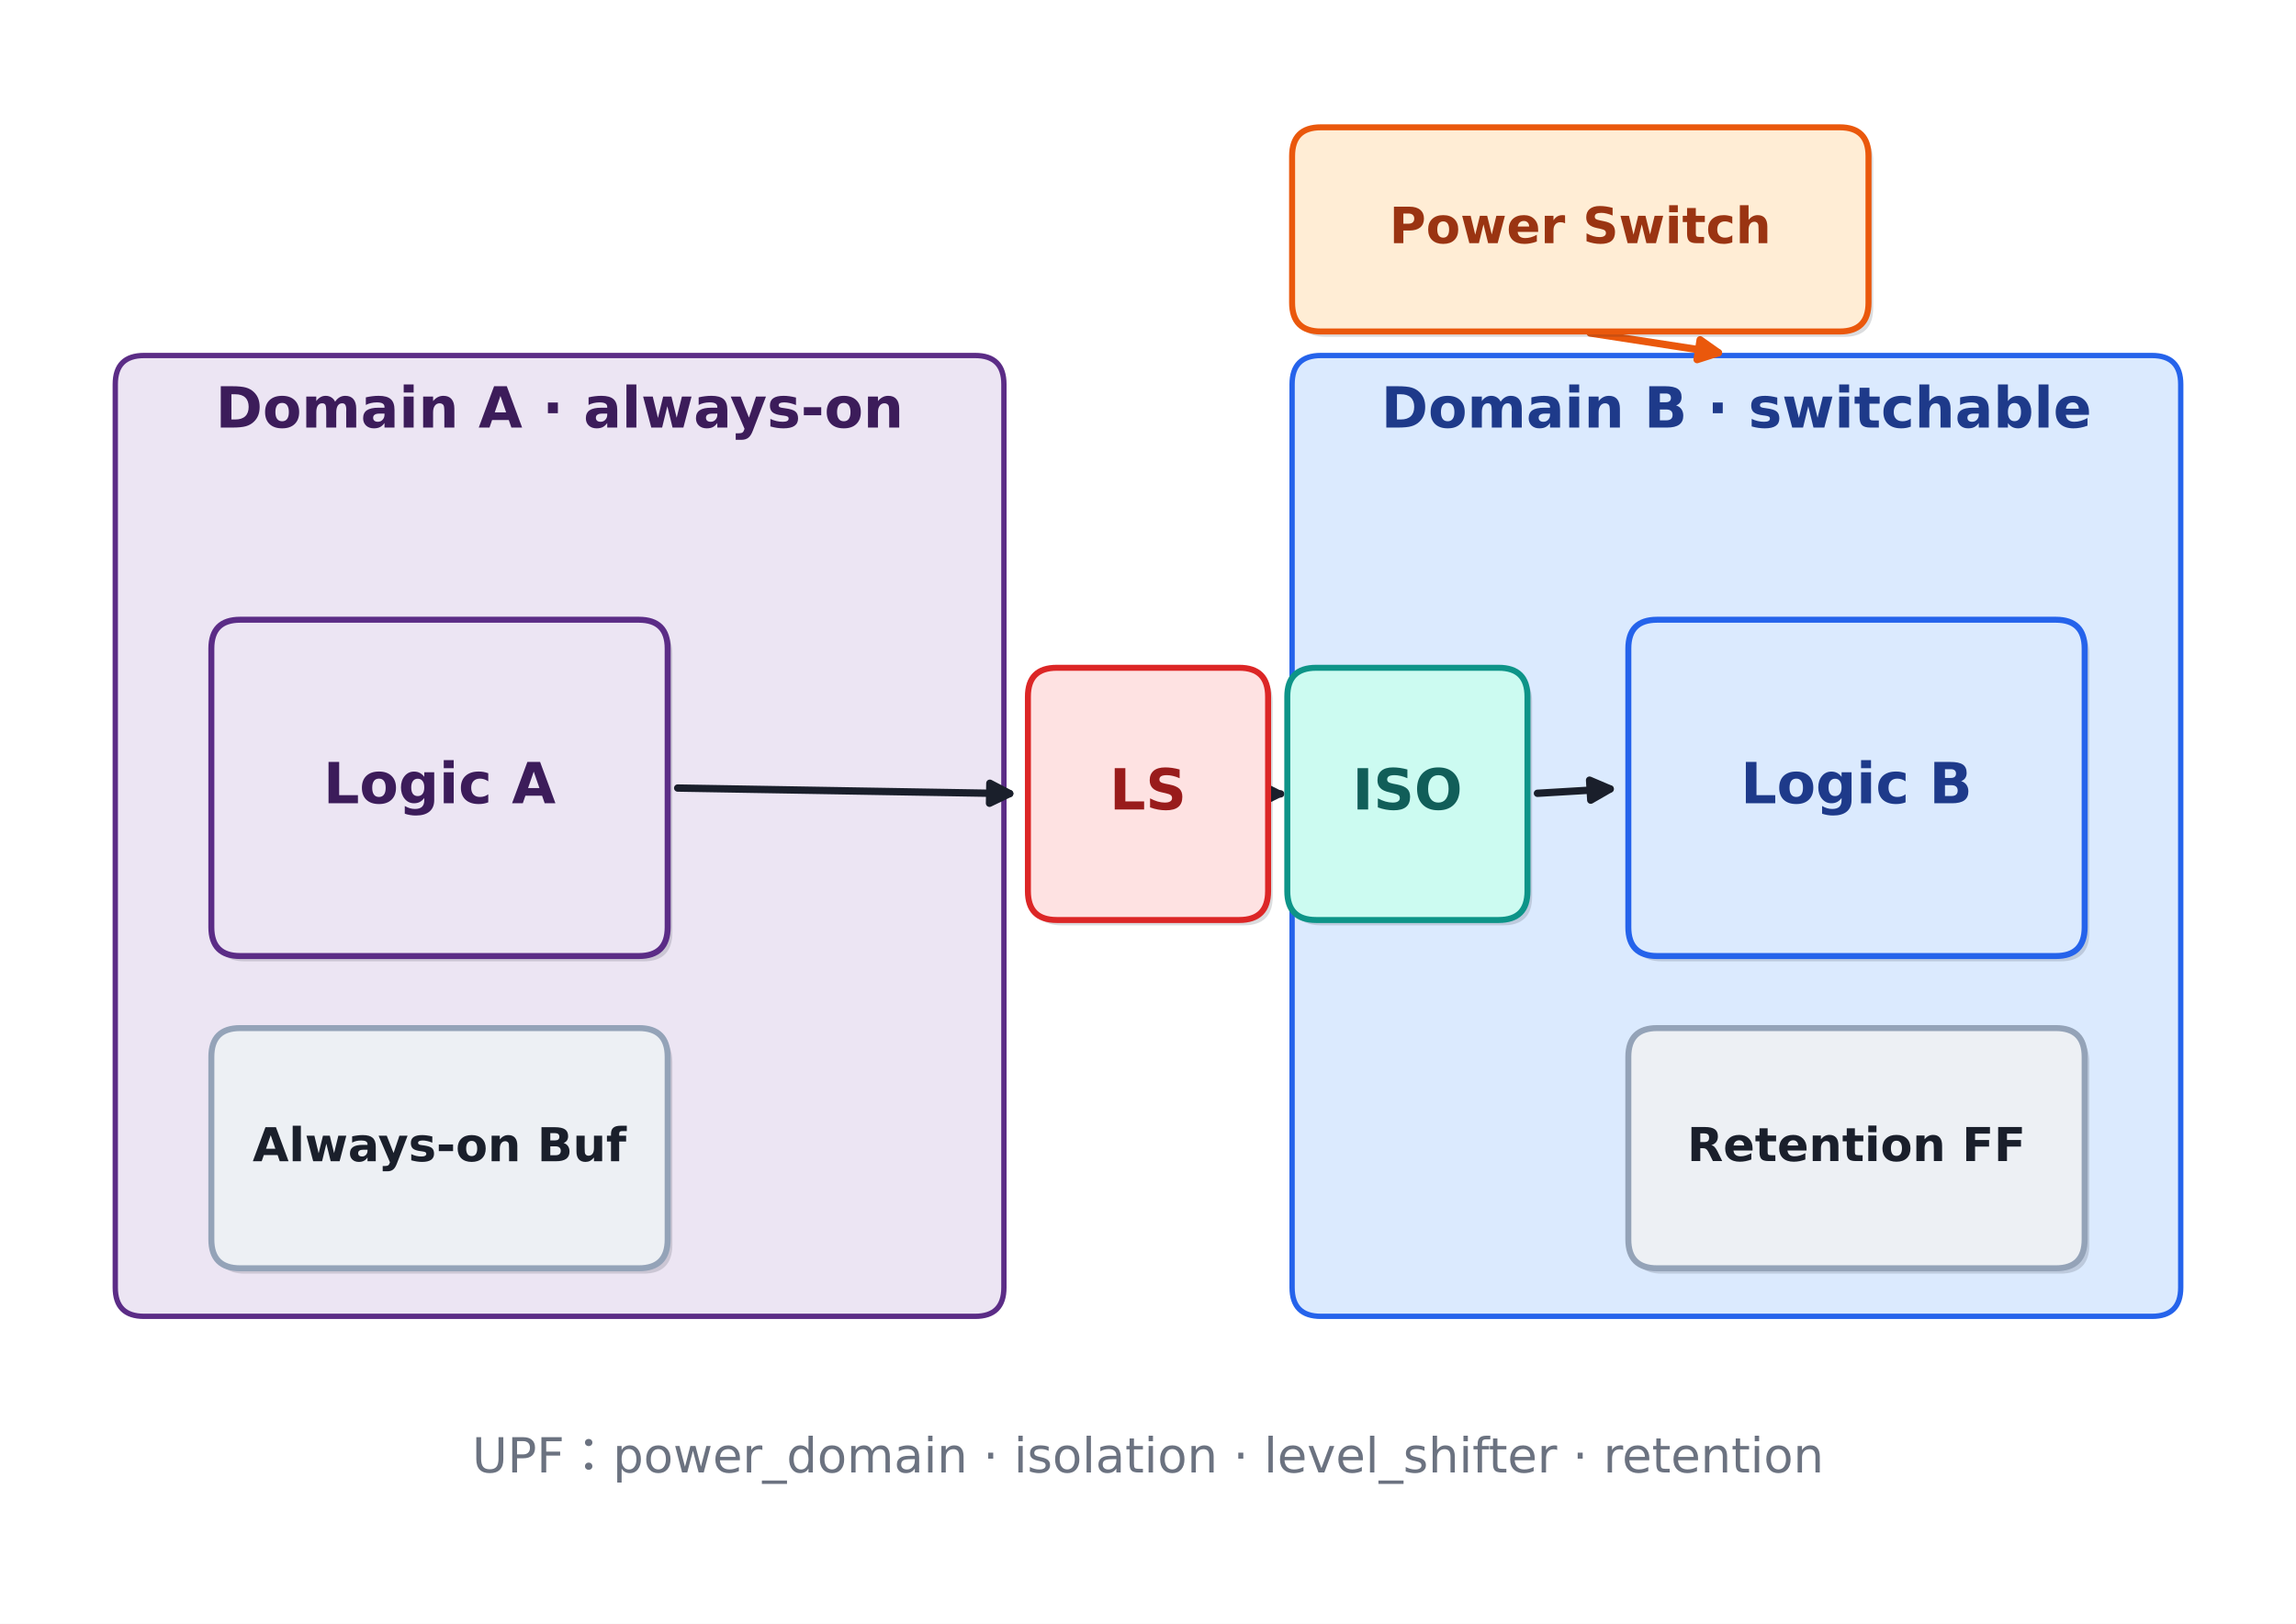
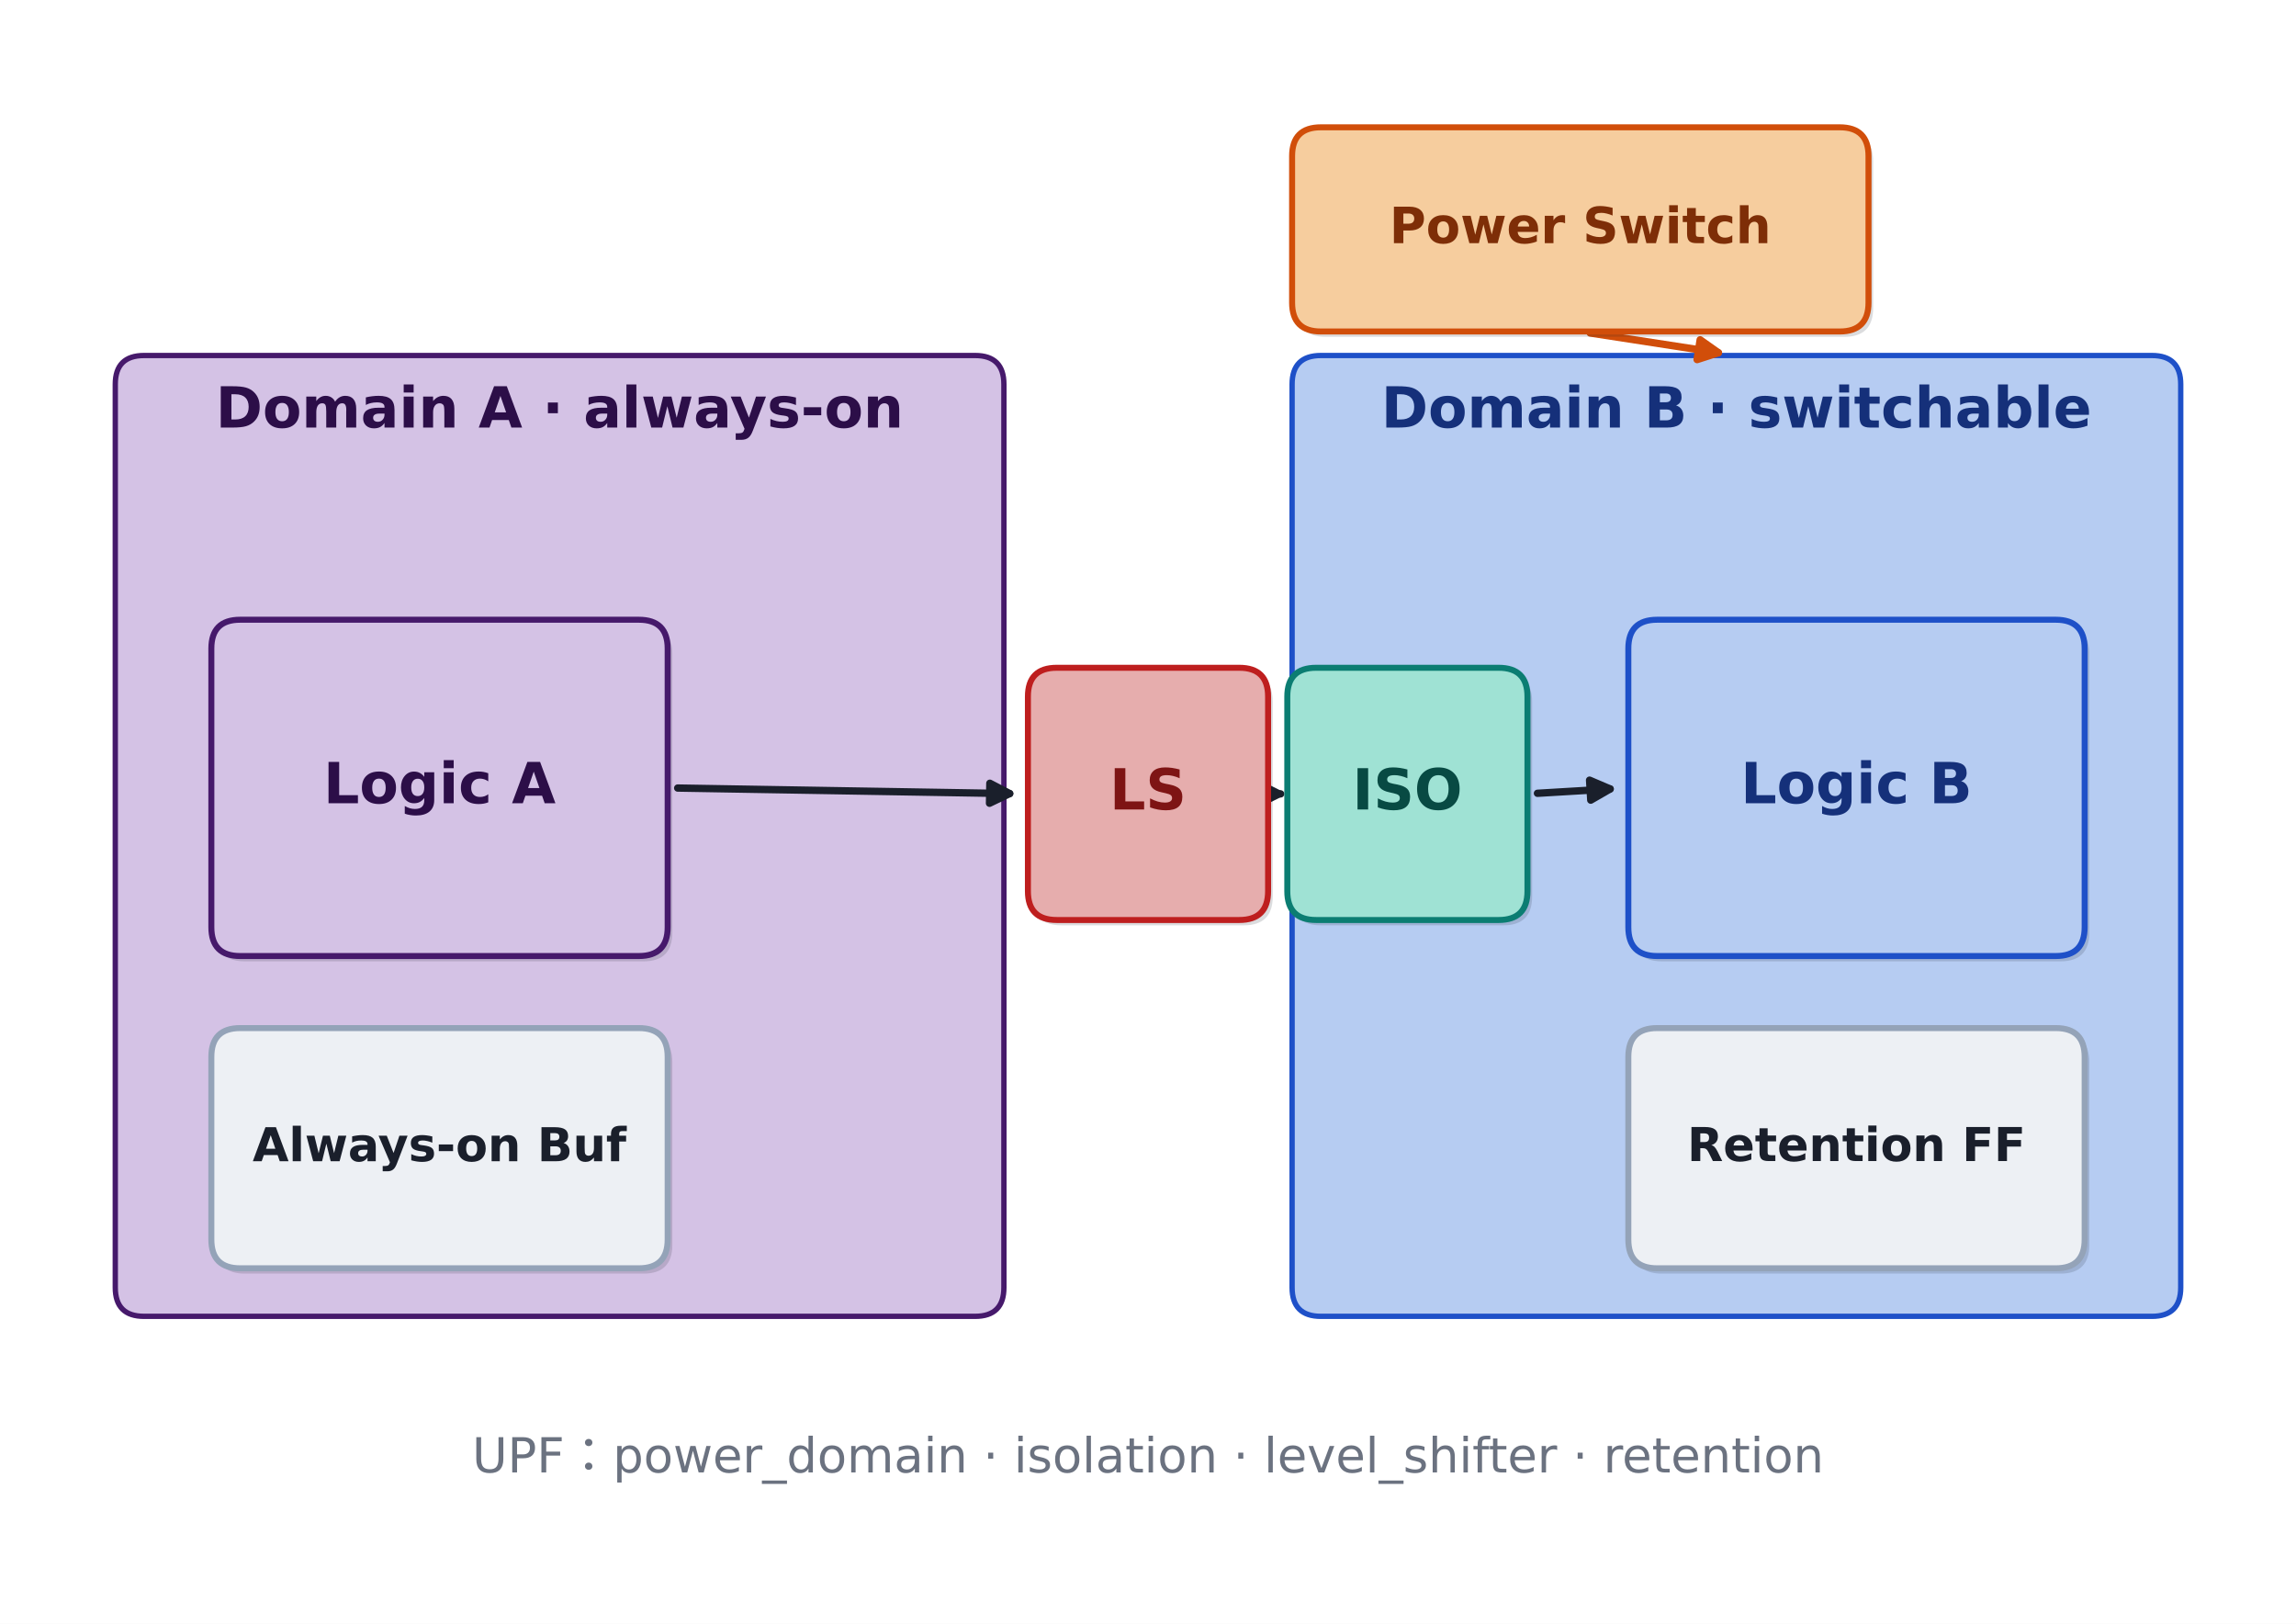
<svg xmlns="http://www.w3.org/2000/svg" width="688.32pt" height="486.72pt" viewBox="0 0 688.32 486.72" version="1.1">
  <defs>
    <style type="text/css">*{stroke-linejoin: round; stroke-linecap: butt}</style>
  </defs>
  <g id="figure_1">
    <g id="patch_1">
      <path d="M 0 486.72  L 688.32 486.72  L 688.32 0  L 0 0  z " style="fill: #ffffff" />
    </g>
    <g id="axes_1">
      <g id="patch_2">
-         <path d="M 5.76 480.96  L 682.56 480.96  L 682.56 5.76  L 5.76 5.76  z " clip-path="url(#p8a345295bf)" style="fill: #ffffff" />
+         <path d="M 5.76 480.96  L 682.56 480.96  L 682.56 5.76  L 5.76 5.76  z " clip-path="url(#p23c4b40f4b)" style="fill: #ffffff" />
      </g>
      <g id="patch_3">
-         <path d="M 43.2 394.56  L 292.32 394.56  Q 300.96 394.56 300.96 385.92  L 300.96 115.2  Q 300.96 106.56 292.32 106.56  L 43.2 106.56  Q 34.56 106.56 34.56 115.2  L 34.56 385.92  Q 34.56 394.56 43.2 394.56  z " clip-path="url(#p8a345295bf)" style="fill: #ece5f3; stroke: #5b2c86; stroke-width: 1.6; stroke-linejoin: miter" />
+         <path d="M 43.2 394.56  L 292.32 394.56  Q 300.96 394.56 300.96 385.92  L 300.96 115.2  Q 300.96 106.56 292.32 106.56  L 43.2 106.56  Q 34.56 106.56 34.56 115.2  L 34.56 385.92  Q 34.56 394.56 43.2 394.56  z " clip-path="url(#p23c4b40f4b)" style="fill: #d4c2e5; stroke: #46196b; stroke-width: 1.6; stroke-linejoin: miter" />
      </g>
      <g id="patch_4">
-         <path d="M 396 394.56  L 645.12 394.56  Q 653.76 394.56 653.76 385.92  L 653.76 115.2  Q 653.76 106.56 645.12 106.56  L 396 106.56  Q 387.36 106.56 387.36 115.2  L 387.36 385.92  Q 387.36 394.56 396 394.56  z " clip-path="url(#p8a345295bf)" style="fill: #dbeafe; stroke: #2563eb; stroke-width: 1.6; stroke-linejoin: miter" />
+         <path d="M 396 394.56  L 645.12 394.56  Q 653.76 394.56 653.76 385.92  L 653.76 115.2  Q 653.76 106.56 645.12 106.56  L 396 106.56  Q 387.36 106.56 387.36 115.2  L 387.36 385.92  Q 387.36 394.56 396 394.56  z " clip-path="url(#p23c4b40f4b)" style="fill: #b6ccf2; stroke: #1e50c8; stroke-width: 1.6; stroke-linejoin: miter" />
      </g>
      <g id="text_1">
-         <text style="font-weight: 700; font-size: 17px; font-family: 'Microsoft YaHei', 'Microsoft YaHei UI', 'SimHei', 'Segoe UI', 'DejaVu Sans', sans-serif; text-anchor: middle; fill: #3c1c5a" x="167.76" y="128.16" transform="rotate(-0 167.76 128.16)">Domain A · always-on</text>
+         <text style="font-weight: 700; font-size: 17px; font-family: 'Microsoft YaHei', 'Microsoft YaHei UI', 'SimHei', 'Segoe UI', 'DejaVu Sans', sans-serif; text-anchor: middle; fill: #2c0e48" x="167.76" y="128.16" transform="rotate(-0 167.76 128.16)">Domain A · always-on</text>
      </g>
      <g id="text_2">
-         <text style="font-weight: 700; font-size: 17px; font-family: 'Microsoft YaHei', 'Microsoft YaHei UI', 'SimHei', 'Segoe UI', 'DejaVu Sans', sans-serif; text-anchor: middle; fill: #1e3a8a" x="520.56" y="128.16" transform="rotate(-0 520.56 128.16)">Domain B · switchable</text>
+         <text style="font-weight: 700; font-size: 17px; font-family: 'Microsoft YaHei', 'Microsoft YaHei UI', 'SimHei', 'Segoe UI', 'DejaVu Sans', sans-serif; text-anchor: middle; fill: #15307a" x="520.56" y="128.16" transform="rotate(-0 520.56 128.16)">Domain B · switchable</text>
      </g>
      <g id="patch_5">
-         <path d="M 203.163 236.21  Q 254.16 237.06 302.698 237.869  " clip-path="url(#p8a345295bf)" style="fill: none; stroke: #1a1f2b; stroke-width: 2.2; stroke-linecap: round" />
-         <path d="M 296.749 234.769  L 302.698 237.869  L 296.649 240.769  z " clip-path="url(#p8a345295bf)" style="fill: #1a1f2b; stroke: #1a1f2b; stroke-width: 2.2; stroke-linecap: round" />
+         <path d="M 203.163 236.21  Q 254.16 237.06 302.698 237.869  " clip-path="url(#p23c4b40f4b)" style="fill: none; stroke: #1a1f2b; stroke-width: 2.2; stroke-linecap: round" />
+         <path d="M 296.749 234.769  L 302.698 237.869  L 296.649 240.769  z " clip-path="url(#p23c4b40f4b)" style="fill: #1a1f2b; stroke: #1a1f2b; stroke-width: 2.2; stroke-linecap: round" />
      </g>
      <g id="patch_6">
-         <path d="M 383.161 237.96  Q 384.54 237.96 383.46 237.96  " clip-path="url(#p8a345295bf)" style="fill: none; stroke: #1a1f2b; stroke-width: 2.2; stroke-linecap: round" />
-         <path d="M 377.46 234.96  L 383.46 237.96  L 377.46 240.96  z " clip-path="url(#p8a345295bf)" style="fill: #1a1f2b; stroke: #1a1f2b; stroke-width: 2.2; stroke-linecap: round" />
+         <path d="M 383.161 237.96  Q 384.54 237.96 383.46 237.96  " clip-path="url(#p23c4b40f4b)" style="fill: none; stroke: #1a1f2b; stroke-width: 2.2; stroke-linecap: round" />
+         <path d="M 377.46 234.96  L 383.46 237.96  L 377.46 240.96  z " clip-path="url(#p23c4b40f4b)" style="fill: #1a1f2b; stroke: #1a1f2b; stroke-width: 2.2; stroke-linecap: round" />
      </g>
      <g id="patch_7">
-         <path d="M 460.914 237.782  Q 473.039 237.06 482.708 236.485  " clip-path="url(#p8a345295bf)" style="fill: none; stroke: #1a1f2b; stroke-width: 2.2; stroke-linecap: round" />
-         <path d="M 476.54 233.846  L 482.708 236.485  L 476.897 239.836  z " clip-path="url(#p8a345295bf)" style="fill: #1a1f2b; stroke: #1a1f2b; stroke-width: 2.2; stroke-linecap: round" />
+         <path d="M 460.914 237.782  Q 473.039 237.06 482.708 236.485  " clip-path="url(#p23c4b40f4b)" style="fill: none; stroke: #1a1f2b; stroke-width: 2.2; stroke-linecap: round" />
+         <path d="M 476.54 233.846  L 482.708 236.485  L 476.897 239.836  z " clip-path="url(#p23c4b40f4b)" style="fill: #1a1f2b; stroke: #1a1f2b; stroke-width: 2.2; stroke-linecap: round" />
      </g>
      <g id="patch_8">
-         <path d="M 476.728 99.817  Q 497.16 102.96 515.162 105.73  " clip-path="url(#p8a345295bf)" style="fill: none; stroke: #ea580c; stroke-width: 2.2; stroke-linecap: round" />
-         <path d="M 509.688 101.852  L 515.162 105.73  L 508.776 107.782  z " clip-path="url(#p8a345295bf)" style="fill: #ea580c; stroke: #ea580c; stroke-width: 2.2; stroke-linecap: round" />
+         <path d="M 476.728 99.817  Q 497.16 102.96 515.162 105.73  " clip-path="url(#p23c4b40f4b)" style="fill: none; stroke: #d14e0a; stroke-width: 2.2; stroke-linecap: round" />
+         <path d="M 509.688 101.852  L 515.162 105.73  L 508.776 107.782  z " clip-path="url(#p23c4b40f4b)" style="fill: #d14e0a; stroke: #d14e0a; stroke-width: 2.2; stroke-linecap: round" />
      </g>
      <g id="text_3">
        <text style="font-size: 14.5px; font-family: 'Microsoft YaHei', 'Microsoft YaHei UI', 'SimHei', 'Segoe UI', 'DejaVu Sans', sans-serif; text-anchor: middle; fill: #6b7280" x="344.16" y="441.36" transform="rotate(-0 344.16 441.36)">UPF：power_domain · isolation · level_shifter · retention</text>
      </g>
      <g id="patch_9">
-         <path d="M 73.4 288.16  L 192.92 288.16  Q 201.56 288.16 201.56 279.52  L 201.56 196  Q 201.56 187.36 192.92 187.36  L 73.4 187.36  Q 64.76 187.36 64.76 196  L 64.76 279.52  Q 64.76 288.16 73.4 288.16  z " clip-path="url(#p8a345295bf)" style="fill: #1a1f2b; opacity: 0.16" />
-         <path d="M 72 286.56  L 191.52 286.56  Q 200.16 286.56 200.16 277.92  L 200.16 194.4  Q 200.16 185.76 191.52 185.76  L 72 185.76  Q 63.36 185.76 63.36 194.4  L 63.36 277.92  Q 63.36 286.56 72 286.56  z " clip-path="url(#p8a345295bf)" style="fill: #ece5f3; stroke: #5b2c86; stroke-width: 1.8; stroke-linejoin: miter" />
+         <path d="M 73.4 288.16  L 192.92 288.16  Q 201.56 288.16 201.56 279.52  L 201.56 196  Q 201.56 187.36 192.92 187.36  L 73.4 187.36  Q 64.76 187.36 64.76 196  L 64.76 279.52  Q 64.76 288.16 73.4 288.16  z " clip-path="url(#p23c4b40f4b)" style="fill: #1a1f2b; opacity: 0.16" />
+         <path d="M 72 286.56  L 191.52 286.56  Q 200.16 286.56 200.16 277.92  L 200.16 194.4  Q 200.16 185.76 191.52 185.76  L 72 185.76  Q 63.36 185.76 63.36 194.4  L 63.36 277.92  Q 63.36 286.56 72 286.56  z " clip-path="url(#p23c4b40f4b)" style="fill: #d4c2e5; stroke: #46196b; stroke-width: 1.8; stroke-linejoin: miter" />
      </g>
      <g id="patch_10">
-         <path d="M 73.4 381.76  L 192.92 381.76  Q 201.56 381.76 201.56 373.12  L 201.56 318.4  Q 201.56 309.76 192.92 309.76  L 73.4 309.76  Q 64.76 309.76 64.76 318.4  L 64.76 373.12  Q 64.76 381.76 73.4 381.76  z " clip-path="url(#p8a345295bf)" style="fill: #1a1f2b; opacity: 0.16" />
-         <path d="M 72 380.16  L 191.52 380.16  Q 200.16 380.16 200.16 371.52  L 200.16 316.8  Q 200.16 308.16 191.52 308.16  L 72 308.16  Q 63.36 308.16 63.36 316.8  L 63.36 371.52  Q 63.36 380.16 72 380.16  z " clip-path="url(#p8a345295bf)" style="fill: #edf0f4; stroke: #94a3b8; stroke-width: 1.8; stroke-linejoin: miter" />
+         <path d="M 73.4 381.76  L 192.92 381.76  Q 201.56 381.76 201.56 373.12  L 201.56 318.4  Q 201.56 309.76 192.92 309.76  L 73.4 309.76  Q 64.76 309.76 64.76 318.4  L 64.76 373.12  Q 64.76 381.76 73.4 381.76  z " clip-path="url(#p23c4b40f4b)" style="fill: #1a1f2b; opacity: 0.16" />
+         <path d="M 72 380.16  L 191.52 380.16  Q 200.16 380.16 200.16 371.52  L 200.16 316.8  Q 200.16 308.16 191.52 308.16  L 72 308.16  Q 63.36 308.16 63.36 316.8  L 63.36 371.52  Q 63.36 380.16 72 380.16  z " clip-path="url(#p23c4b40f4b)" style="fill: #edf0f4; stroke: #94a3b8; stroke-width: 1.8; stroke-linejoin: miter" />
      </g>
      <g id="patch_11">
-         <path d="M 498.2 288.16  L 617.72 288.16  Q 626.36 288.16 626.36 279.52  L 626.36 196  Q 626.36 187.36 617.72 187.36  L 498.2 187.36  Q 489.56 187.36 489.56 196  L 489.56 279.52  Q 489.56 288.16 498.2 288.16  z " clip-path="url(#p8a345295bf)" style="fill: #1a1f2b; opacity: 0.16" />
-         <path d="M 496.8 286.56  L 616.32 286.56  Q 624.96 286.56 624.96 277.92  L 624.96 194.4  Q 624.96 185.76 616.32 185.76  L 496.8 185.76  Q 488.16 185.76 488.16 194.4  L 488.16 277.92  Q 488.16 286.56 496.8 286.56  z " clip-path="url(#p8a345295bf)" style="fill: #dbeafe; stroke: #2563eb; stroke-width: 1.8; stroke-linejoin: miter" />
+         <path d="M 498.2 288.16  L 617.72 288.16  Q 626.36 288.16 626.36 279.52  L 626.36 196  Q 626.36 187.36 617.72 187.36  L 498.2 187.36  Q 489.56 187.36 489.56 196  L 489.56 279.52  Q 489.56 288.16 498.2 288.16  z " clip-path="url(#p23c4b40f4b)" style="fill: #1a1f2b; opacity: 0.16" />
+         <path d="M 496.8 286.56  L 616.32 286.56  Q 624.96 286.56 624.96 277.92  L 624.96 194.4  Q 624.96 185.76 616.32 185.76  L 496.8 185.76  Q 488.16 185.76 488.16 194.4  L 488.16 277.92  Q 488.16 286.56 496.8 286.56  z " clip-path="url(#p23c4b40f4b)" style="fill: #b6ccf2; stroke: #1e50c8; stroke-width: 1.8; stroke-linejoin: miter" />
      </g>
      <g id="patch_12">
-         <path d="M 498.2 381.76  L 617.72 381.76  Q 626.36 381.76 626.36 373.12  L 626.36 318.4  Q 626.36 309.76 617.72 309.76  L 498.2 309.76  Q 489.56 309.76 489.56 318.4  L 489.56 373.12  Q 489.56 381.76 498.2 381.76  z " clip-path="url(#p8a345295bf)" style="fill: #1a1f2b; opacity: 0.16" />
-         <path d="M 496.8 380.16  L 616.32 380.16  Q 624.96 380.16 624.96 371.52  L 624.96 316.8  Q 624.96 308.16 616.32 308.16  L 496.8 308.16  Q 488.16 308.16 488.16 316.8  L 488.16 371.52  Q 488.16 380.16 496.8 380.16  z " clip-path="url(#p8a345295bf)" style="fill: #edf0f4; stroke: #94a3b8; stroke-width: 1.8; stroke-linejoin: miter" />
+         <path d="M 498.2 381.76  L 617.72 381.76  Q 626.36 381.76 626.36 373.12  L 626.36 318.4  Q 626.36 309.76 617.72 309.76  L 498.2 309.76  Q 489.56 309.76 489.56 318.4  L 489.56 373.12  Q 489.56 381.76 498.2 381.76  z " clip-path="url(#p23c4b40f4b)" style="fill: #1a1f2b; opacity: 0.16" />
+         <path d="M 496.8 380.16  L 616.32 380.16  Q 624.96 380.16 624.96 371.52  L 624.96 316.8  Q 624.96 308.16 616.32 308.16  L 496.8 308.16  Q 488.16 308.16 488.16 316.8  L 488.16 371.52  Q 488.16 380.16 496.8 380.16  z " clip-path="url(#p23c4b40f4b)" style="fill: #edf0f4; stroke: #94a3b8; stroke-width: 1.8; stroke-linejoin: miter" />
      </g>
      <g id="patch_13">
-         <path d="M 318.2 277.36  L 372.92 277.36  Q 381.56 277.36 381.56 268.72  L 381.56 210.4  Q 381.56 201.76 372.92 201.76  L 318.2 201.76  Q 309.56 201.76 309.56 210.4  L 309.56 268.72  Q 309.56 277.36 318.2 277.36  z " clip-path="url(#p8a345295bf)" style="fill: #1a1f2b; opacity: 0.16" />
-         <path d="M 316.8 275.76  L 371.52 275.76  Q 380.16 275.76 380.16 267.12  L 380.16 208.8  Q 380.16 200.16 371.52 200.16  L 316.8 200.16  Q 308.16 200.16 308.16 208.8  L 308.16 267.12  Q 308.16 275.76 316.8 275.76  z " clip-path="url(#p8a345295bf)" style="fill: #fee2e2; stroke: #dc2626; stroke-width: 1.8; stroke-linejoin: miter" />
+         <path d="M 318.2 277.36  L 372.92 277.36  Q 381.56 277.36 381.56 268.72  L 381.56 210.4  Q 381.56 201.76 372.92 201.76  L 318.2 201.76  Q 309.56 201.76 309.56 210.4  L 309.56 268.72  Q 309.56 277.36 318.2 277.36  z " clip-path="url(#p23c4b40f4b)" style="fill: #1a1f2b; opacity: 0.16" />
+         <path d="M 316.8 275.76  L 371.52 275.76  Q 380.16 275.76 380.16 267.12  L 380.16 208.8  Q 380.16 200.16 371.52 200.16  L 316.8 200.16  Q 308.16 200.16 308.16 208.8  L 308.16 267.12  Q 308.16 275.76 316.8 275.76  z " clip-path="url(#p23c4b40f4b)" style="fill: #e6adad; stroke: #be1e1e; stroke-width: 1.8; stroke-linejoin: miter" />
      </g>
      <g id="patch_14">
-         <path d="M 395.96 277.36  L 450.68 277.36  Q 459.32 277.36 459.32 268.72  L 459.32 210.4  Q 459.32 201.76 450.68 201.76  L 395.96 201.76  Q 387.32 201.76 387.32 210.4  L 387.32 268.72  Q 387.32 277.36 395.96 277.36  z " clip-path="url(#p8a345295bf)" style="fill: #1a1f2b; opacity: 0.16" />
-         <path d="M 394.56 275.76  L 449.28 275.76  Q 457.92 275.76 457.92 267.12  L 457.92 208.8  Q 457.92 200.16 449.28 200.16  L 394.56 200.16  Q 385.92 200.16 385.92 208.8  L 385.92 267.12  Q 385.92 275.76 394.56 275.76  z " clip-path="url(#p8a345295bf)" style="fill: #ccfbf1; stroke: #0d9488; stroke-width: 1.8; stroke-linejoin: miter" />
+         <path d="M 395.96 277.36  L 450.68 277.36  Q 459.32 277.36 459.32 268.72  L 459.32 210.4  Q 459.32 201.76 450.68 201.76  L 395.96 201.76  Q 387.32 201.76 387.32 210.4  L 387.32 268.72  Q 387.32 277.36 395.96 277.36  z " clip-path="url(#p23c4b40f4b)" style="fill: #1a1f2b; opacity: 0.16" />
+         <path d="M 394.56 275.76  L 449.28 275.76  Q 457.92 275.76 457.92 267.12  L 457.92 208.8  Q 457.92 200.16 449.28 200.16  L 394.56 200.16  Q 385.92 200.16 385.92 208.8  L 385.92 267.12  Q 385.92 275.76 394.56 275.76  z " clip-path="url(#p23c4b40f4b)" style="fill: #9fe2d4; stroke: #0b7d72; stroke-width: 1.8; stroke-linejoin: miter" />
      </g>
      <g id="patch_15">
-         <path d="M 397.4 100.96  L 552.92 100.96  Q 561.56 100.96 561.56 92.32  L 561.56 48.4  Q 561.56 39.76 552.92 39.76  L 397.4 39.76  Q 388.76 39.76 388.76 48.4  L 388.76 92.32  Q 388.76 100.96 397.4 100.96  z " clip-path="url(#p8a345295bf)" style="fill: #1a1f2b; opacity: 0.16" />
-         <path d="M 396 99.36  L 551.52 99.36  Q 560.16 99.36 560.16 90.72  L 560.16 46.8  Q 560.16 38.16 551.52 38.16  L 396 38.16  Q 387.36 38.16 387.36 46.8  L 387.36 90.72  Q 387.36 99.36 396 99.36  z " clip-path="url(#p8a345295bf)" style="fill: #ffedd5; stroke: #ea580c; stroke-width: 1.8; stroke-linejoin: miter" />
+         <path d="M 397.4 100.96  L 552.92 100.96  Q 561.56 100.96 561.56 92.32  L 561.56 48.4  Q 561.56 39.76 552.92 39.76  L 397.4 39.76  Q 388.76 39.76 388.76 48.4  L 388.76 92.32  Q 388.76 100.96 397.4 100.96  z " clip-path="url(#p23c4b40f4b)" style="fill: #1a1f2b; opacity: 0.16" />
+         <path d="M 396 99.36  L 551.52 99.36  Q 560.16 99.36 560.16 90.72  L 560.16 46.8  Q 560.16 38.16 551.52 38.16  L 396 38.16  Q 387.36 38.16 387.36 46.8  L 387.36 90.72  Q 387.36 99.36 396 99.36  z " clip-path="url(#p23c4b40f4b)" style="fill: #f6cd9e; stroke: #d14e0a; stroke-width: 1.8; stroke-linejoin: miter" />
      </g>
      <g id="text_4">
-         <text style="font-weight: 700; font-size: 17px; font-family: 'Microsoft YaHei', 'Microsoft YaHei UI', 'SimHei', 'Segoe UI', 'DejaVu Sans', sans-serif; text-anchor: middle; fill: #3c1c5a" x="131.76" y="240.771" transform="rotate(-0 131.76 240.7713)">Logic A</text>
+         <text style="font-weight: 700; font-size: 17px; font-family: 'Microsoft YaHei', 'Microsoft YaHei UI', 'SimHei', 'Segoe UI', 'DejaVu Sans', sans-serif; text-anchor: middle; fill: #2c0e48" x="131.76" y="240.771" transform="rotate(-0 131.76 240.7713)">Logic A</text>
      </g>
      <g id="text_5">
        <text style="font-weight: 700; font-size: 14px; font-family: 'Microsoft YaHei', 'Microsoft YaHei UI', 'SimHei', 'Segoe UI', 'DejaVu Sans', sans-serif; text-anchor: middle; fill: #1a1f2b" x="131.76" y="348.07" transform="rotate(-0 131.76 348.0702)">Always-on Buf</text>
      </g>
      <g id="text_6">
-         <text style="font-weight: 700; font-size: 17px; font-family: 'Microsoft YaHei', 'Microsoft YaHei UI', 'SimHei', 'Segoe UI', 'DejaVu Sans', sans-serif; text-anchor: middle; fill: #1e3a8a" x="556.56" y="240.771" transform="rotate(-0 556.56 240.7713)">Logic B</text>
+         <text style="font-weight: 700; font-size: 17px; font-family: 'Microsoft YaHei', 'Microsoft YaHei UI', 'SimHei', 'Segoe UI', 'DejaVu Sans', sans-serif; text-anchor: middle; fill: #15307a" x="556.56" y="240.771" transform="rotate(-0 556.56 240.7713)">Logic B</text>
      </g>
      <g id="text_7">
        <text style="font-weight: 700; font-size: 14px; font-family: 'Microsoft YaHei', 'Microsoft YaHei UI', 'SimHei', 'Segoe UI', 'DejaVu Sans', sans-serif; text-anchor: middle; fill: #1a1f2b" x="556.56" y="348.015" transform="rotate(-0 556.56 348.0155)">Retention FF</text>
      </g>
      <g id="text_8">
-         <text style="font-weight: 700; font-size: 17px; font-family: 'Microsoft YaHei', 'Microsoft YaHei UI', 'SimHei', 'Segoe UI', 'DejaVu Sans', sans-serif; text-anchor: middle; fill: #991b1b" x="344.16" y="242.642" transform="rotate(-0 344.16 242.6416)">LS</text>
+         <text style="font-weight: 700; font-size: 17px; font-family: 'Microsoft YaHei', 'Microsoft YaHei UI', 'SimHei', 'Segoe UI', 'DejaVu Sans', sans-serif; text-anchor: middle; fill: #7e1414" x="344.16" y="242.642" transform="rotate(-0 344.16 242.6416)">LS</text>
      </g>
      <g id="text_9">
-         <text style="font-weight: 700; font-size: 17px; font-family: 'Microsoft YaHei', 'Microsoft YaHei UI', 'SimHei', 'Segoe UI', 'DejaVu Sans', sans-serif; text-anchor: middle; fill: #115e59" x="421.92" y="242.642" transform="rotate(-0 421.92 242.6416)">ISO</text>
+         <text style="font-weight: 700; font-size: 17px; font-family: 'Microsoft YaHei', 'Microsoft YaHei UI', 'SimHei', 'Segoe UI', 'DejaVu Sans', sans-serif; text-anchor: middle; fill: #084a43" x="421.92" y="242.642" transform="rotate(-0 421.92 242.6416)">ISO</text>
      </g>
      <g id="text_10">
-         <text style="font-weight: 700; font-size: 15px; font-family: 'Microsoft YaHei', 'Microsoft YaHei UI', 'SimHei', 'Segoe UI', 'DejaVu Sans', sans-serif; text-anchor: middle; fill: #9a3412" x="473.76" y="72.891" transform="rotate(-0 473.76 72.89086)">Power Switch</text>
+         <text style="font-weight: 700; font-size: 15px; font-family: 'Microsoft YaHei', 'Microsoft YaHei UI', 'SimHei', 'Segoe UI', 'DejaVu Sans', sans-serif; text-anchor: middle; fill: #7e2e07" x="473.76" y="72.891" transform="rotate(-0 473.76 72.89086)">Power Switch</text>
      </g>
    </g>
  </g>
  <defs>
-     <clipPath id="p8a345295bf">
+     <clipPath id="p23c4b40f4b">
      <rect x="5.76" y="5.76" width="676.8" height="475.2" />
    </clipPath>
  </defs>
</svg>
